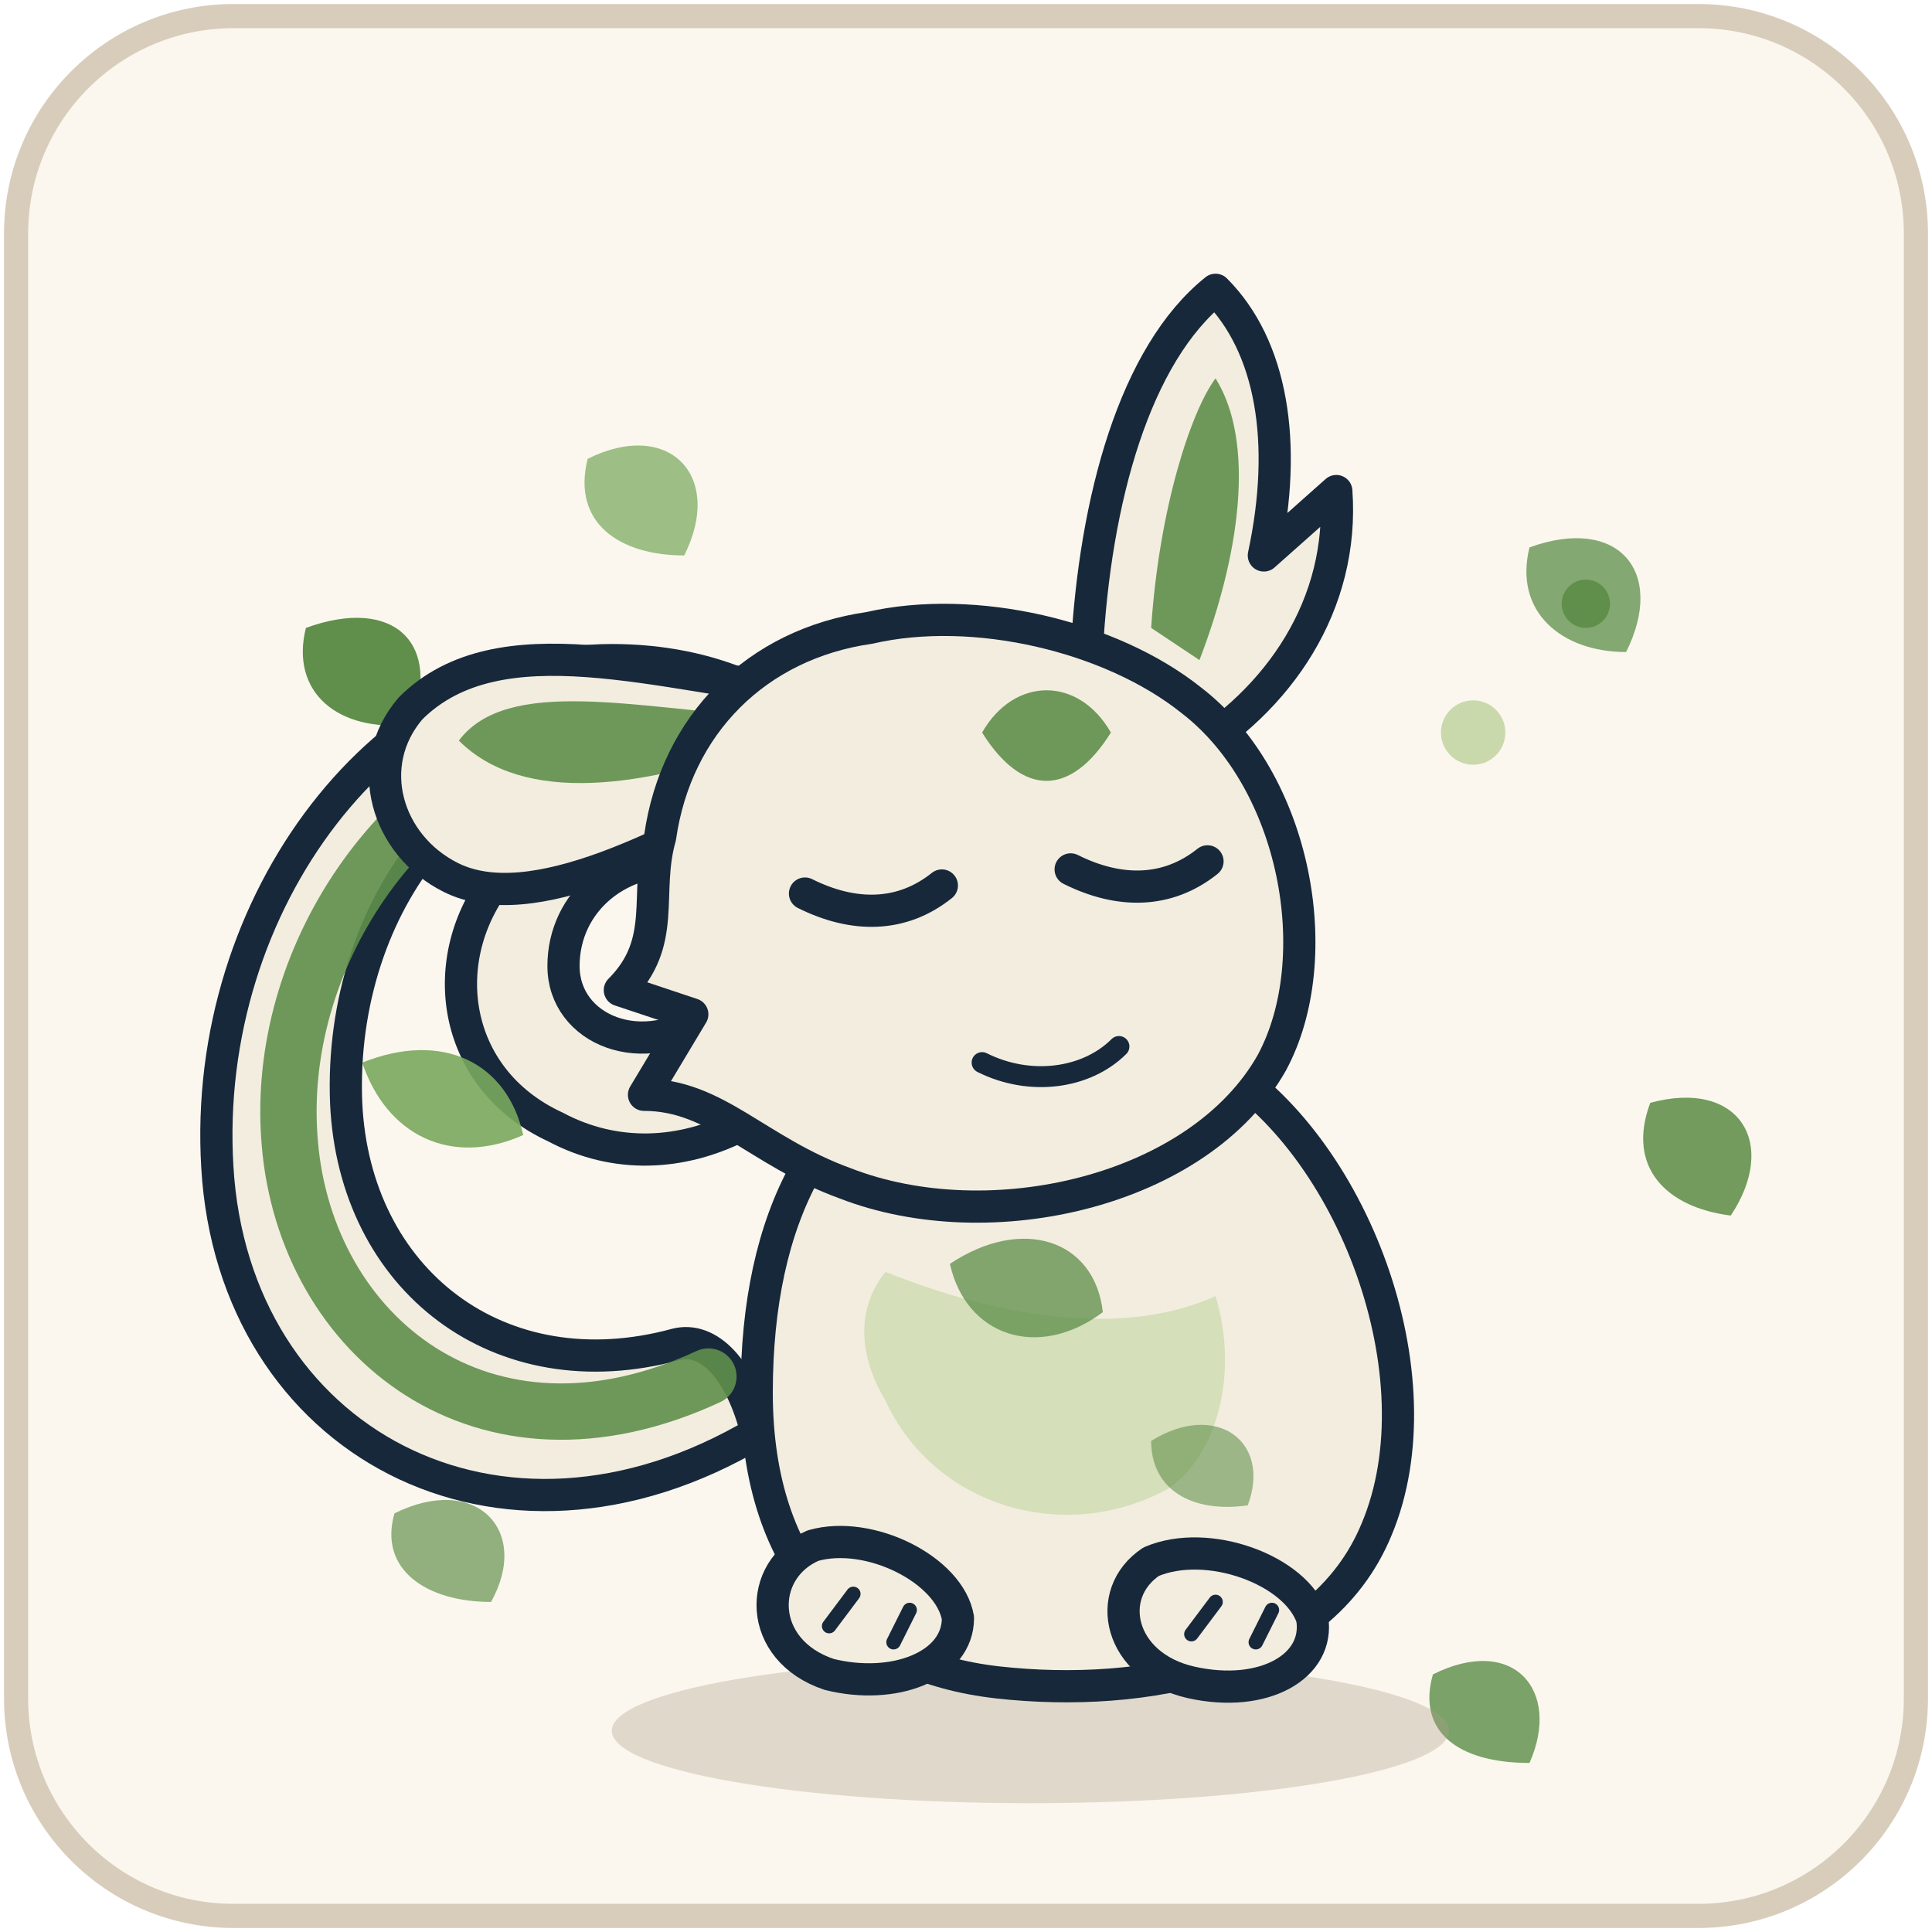
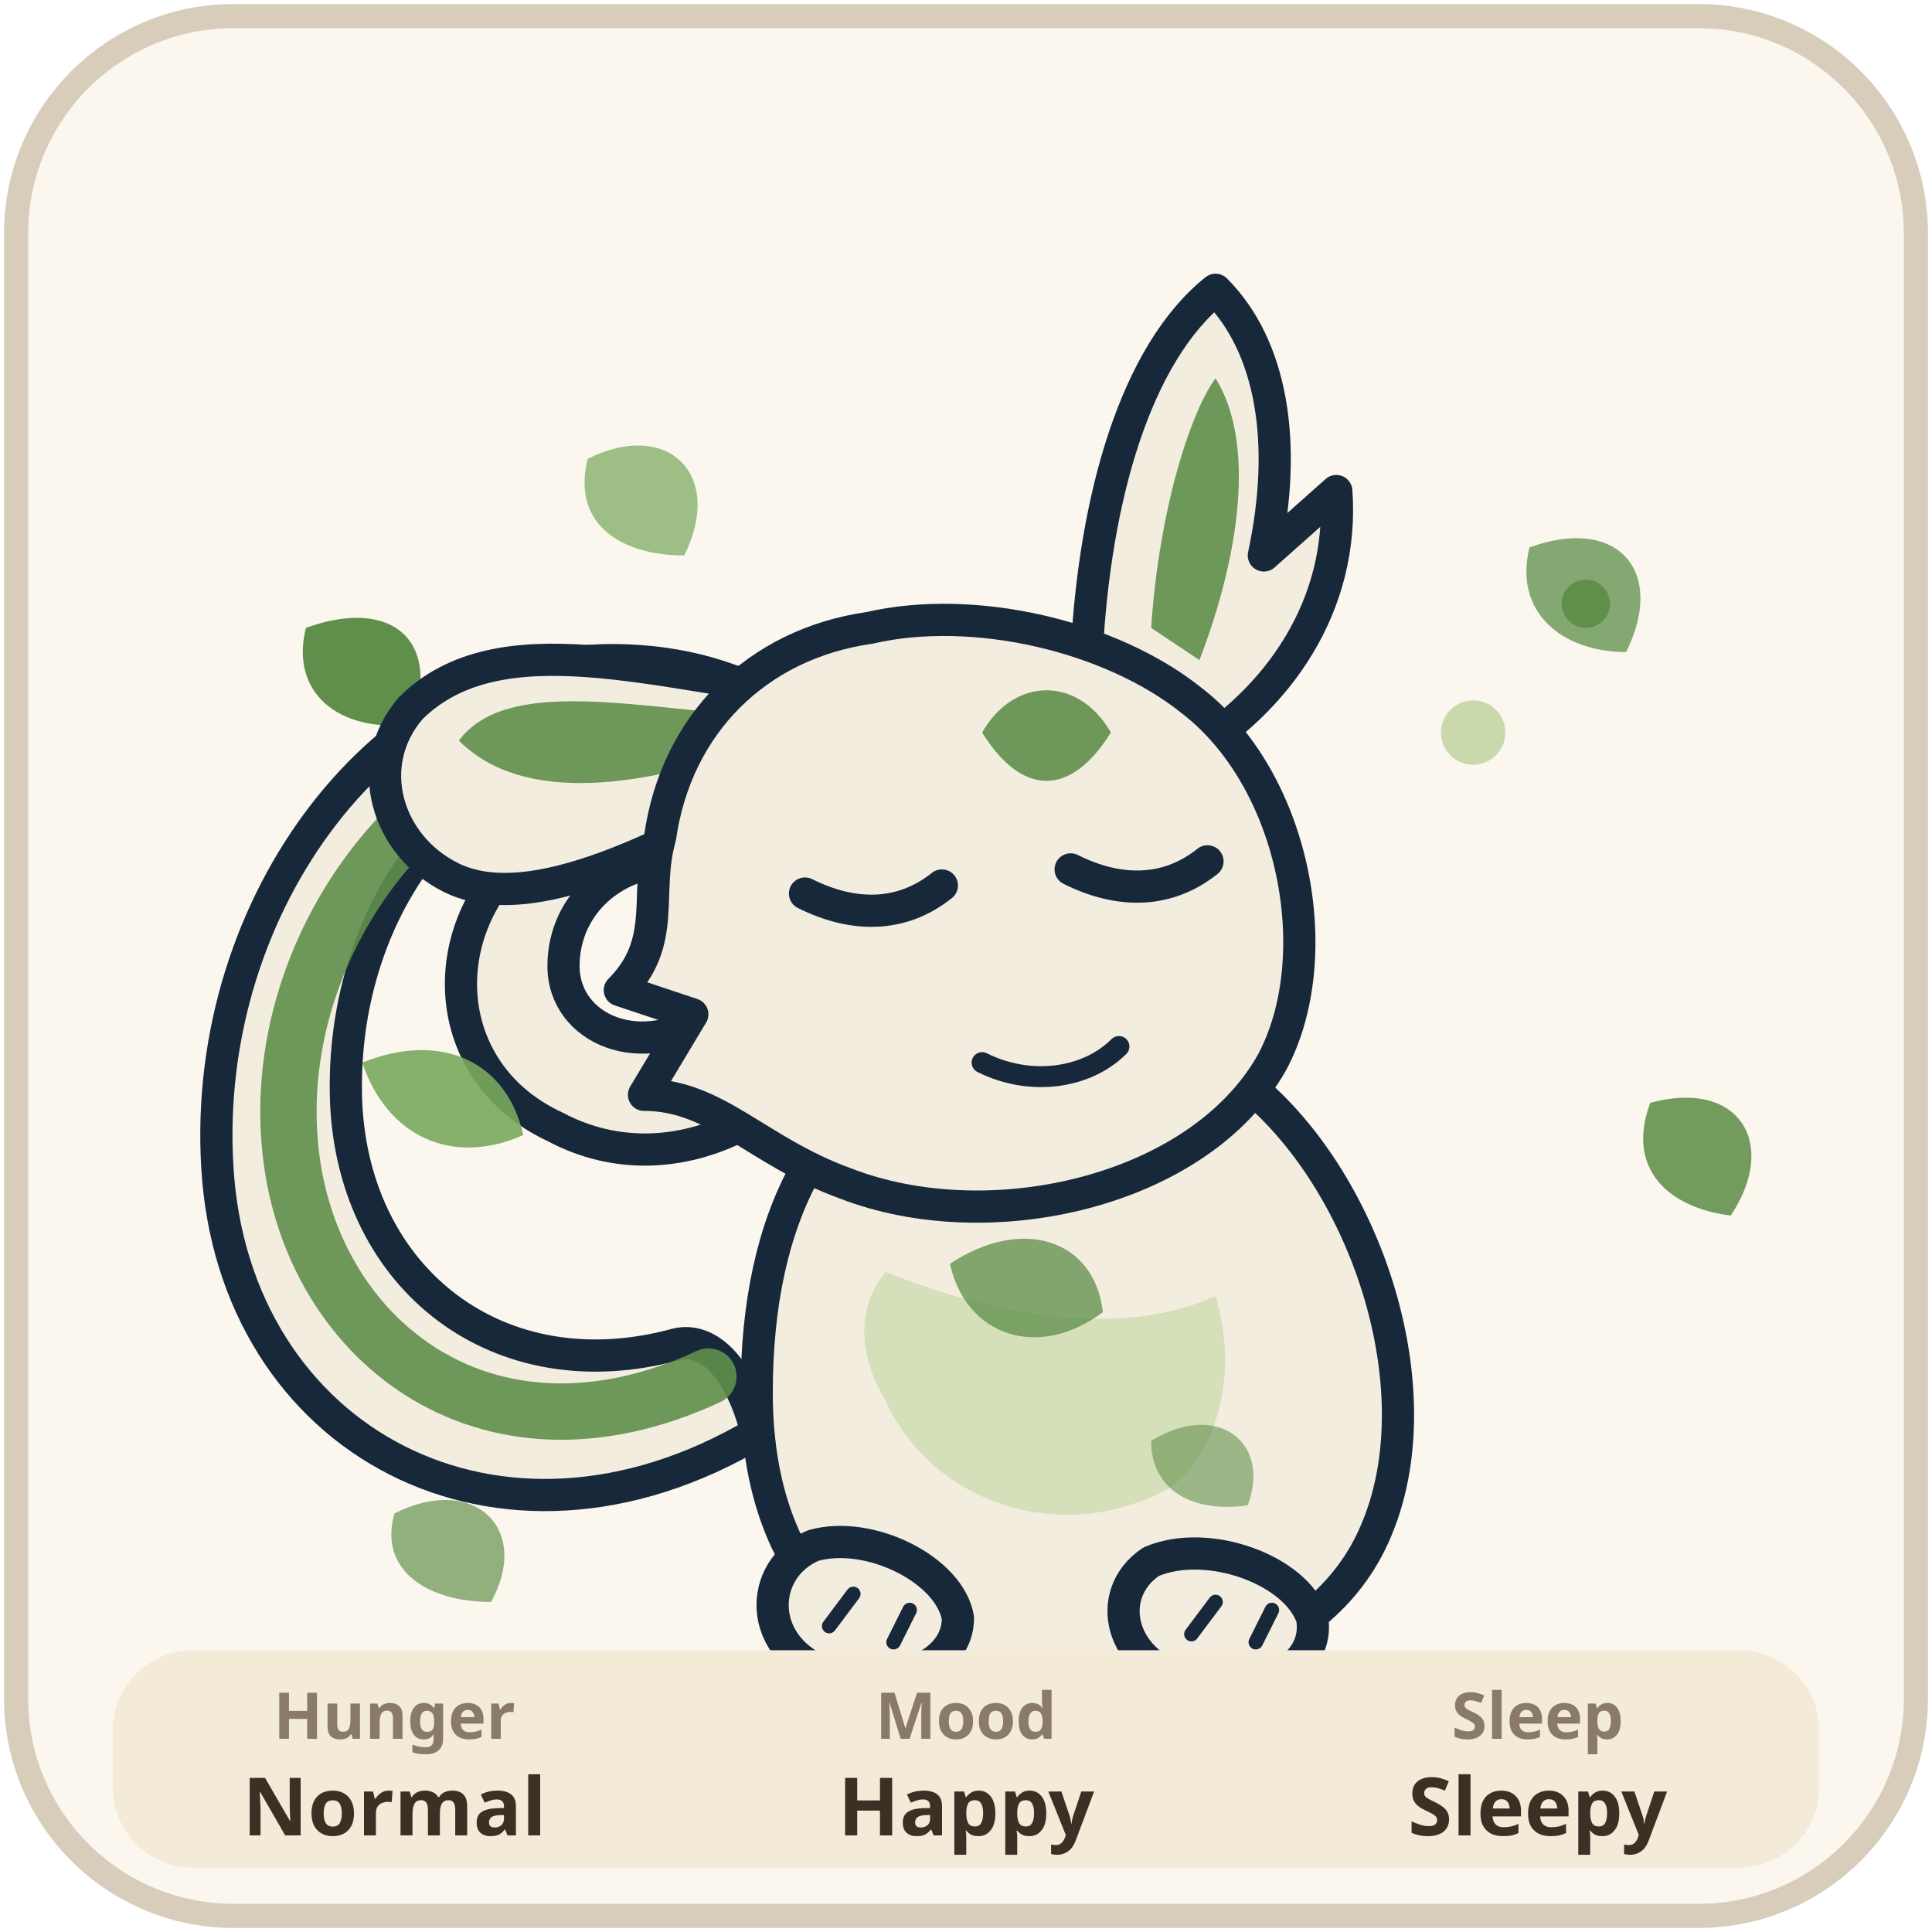
<svg xmlns="http://www.w3.org/2000/svg" viewBox="0 0 240 240" width="240" height="240" role="img" data-prototype-class="earth" data-prototype-stage="adult" data-prototype-mood="happy" data-prototype-hunger="normal" data-prototype-behavior="sleepy" data-prototype-expression="sleepy" data-class-effect-level="adult" data-gitty-class="earth" data-gitty-stage="adult" data-gitty-body="adult" data-gitty-behavior="sleepy" data-gitty-face="sleeping">
  <style> .gitty-character { animation: gitty-breathe 3.8s ease-in-out infinite; transform-box: fill-box; transform-origin: 50% 100%; } .gitty-tail { animation: tail-idle 4.2s ease-in-out infinite; transform-box: fill-box; transform-origin: 80% 80%; } .gitty-eyes { animation: gitty-blink 5.6s ease-in-out infinite; transform-box: fill-box; transform-origin: center; } .stage-hatchling .gitty-ears, .stage-baby .gitty-ears { transform: scale(1.1); transform-box: fill-box; transform-origin: 50% 100%; } .stage-mature .gitty-tail { transform: scale(1.04); transform-box: fill-box; transform-origin: 85% 85%; } .behavior-sleeping .gitty-anatomy, .behavior-hibernating .gitty-anatomy { transform-origin: 50% 100%; } .food-bowl { animation: food-bowl-nudge 2.4s ease-in-out infinite; transform-box: fill-box; transform-origin: center; } .play-ball { animation: play-ball-bounce 1.4s ease-in-out infinite; transform-box: fill-box; transform-origin: center; } .sleep-zzz, .sleep-particle { animation: sleep-float 3s ease-in-out infinite; transform-box: fill-box; transform-origin: center; } .sleep-particle-2 { animation-delay: -1.4s; animation-duration: 3.8s; } @keyframes gitty-breathe { 0%, 100% { transform: translateY(0) scaleY(1); } 50% { transform: translateY(-1px) scaleY(1.012); } } @keyframes gitty-blink { 0%, 44%, 48%, 100% { transform: scaleY(1); } 46% { transform: scaleY(.08); } } @keyframes tail-idle { 0%, 100% { transform: rotate(-1deg); } 50% { transform: rotate(3deg); } } @keyframes food-bowl-nudge { 0%, 70%, 100% { transform: translateX(0); } 82% { transform: translateX(-2px); } } @keyframes play-ball-bounce { 0%, 100% { transform: translateY(0) rotate(-4deg); } 50% { transform: translateY(-7px) rotate(9deg); } } @keyframes sleep-float { 0%, 100% { opacity: .35; transform: translateY(3px); } 50% { opacity: .9; transform: translateY(-5px); } } @media (prefers-reduced-motion: reduce) { .gitty-character, .gitty-tail, .gitty-eyes, .earth-leaf, .water-bubble, .water-drop, .air-wind, .air-spark, .fire-flame, .fire-ember, .psy-particle, .psy-character, .psy-shadow, .food-bowl, .play-ball, .sleep-zzz, .sleep-particle { animation: none !important; } } .class-earth .gitty-tail { animation-duration: 5.8s; } .earth-leaf { animation: earth-leaf-drift 6.4s ease-in-out infinite; transform-box: fill-box; transform-origin: center; } .leaf-2 { animation-duration: 7.8s; animation-delay: -2.1s; opacity: .76; } .leaf-3 { animation-duration: 5.9s; animation-delay: -4.2s; opacity: .88; } .leaf-4 { animation-duration: 8.6s; animation-delay: -1.3s; opacity: .68; } .leaf-5 { animation-duration: 7.1s; animation-delay: -5.4s; opacity: .82; } .leaf-6 { animation-duration: 9.2s; animation-delay: -3.2s; opacity: .72; } .leaf-7 { animation-duration: 7.5s; animation-delay: -1.7s; } .leaf-8 { animation-duration: 6.7s; animation-delay: -4.8s; } .leaf-9 { animation-duration: 8.2s; animation-delay: -2.6s; } @keyframes earth-leaf-drift { 0%, 100% { transform: translate(0, -4px) rotate(-8deg); } 50% { transform: translate(8px, 10px) rotate(24deg); } } </style>
  <rect x="2" y="2" width="236" height="236" rx="27" fill="#fbf7ee" stroke="#d8cdbb" stroke-width="3" />
  <g class="class-earth behavior-sleepy">
    <g data-effect-tier="adult">
      <g fill="#5f8f4a">
        <path class="earth-leaf leaf-1" data-effect-element="leaf" d="M38 78 C49 74 55 80 51 90 C42 91 36 86 38 78Z" />
        <path class="earth-leaf leaf-2" data-effect-element="leaf" d="M190 68 C201 64 207 71 202 81 C194 81 188 76 190 68Z" />
        <path class="earth-leaf leaf-3" data-effect-element="leaf" d="M205 137 C216 134 221 142 215 151 C207 150 202 145 205 137Z" />
        <path class="earth-leaf leaf-4" data-effect-element="leaf" d="M49 188 C59 183 66 190 61 199 C53 199 47 195 49 188Z" />
        <path class="earth-leaf leaf-5" data-effect-element="leaf" d="M178 208 C188 203 194 210 190 219 C181 219 176 215 178 208Z" />
      </g>
    </g>
    <ellipse class="gitty-shadow" cx="128" cy="215" rx="52" ry="9" fill="#ad9e88" opacity=".34" />
    <g class="stage-adult" data-anatomy-stage="adult">
      <g class="gitty-character">
        <g class="gitty-tail">
          <path data-anatomy-part="tail" d="M94 178 C62 197 29 179 27 145 C25 112 48 82 76 82 C101 82 116 101 108 121 C102 138 84 148 69 140 C56 134 54 119 62 109 C68 102 79 101 86 107 C77 106 70 112 70 120 C70 128 80 132 88 126 C101 116 96 97 79 94 C59 91 42 112 43 137 C44 159 62 173 84 167 C88 166 92 170 94 178Z" fill="#f3eddf" stroke="#17283b" stroke-width="4" stroke-linecap="round" stroke-linejoin="round" />
          <g class="stage-class-markings stage-class-markings-adult" opacity="0.9">
            <path d="M88 171 C60 184 38 166 36 142 C34 119 50 96 71 91" fill="none" stroke="#5f8f4a" stroke-width="7" stroke-linecap="round" />
            <path d="M45 132 C55 128 63 132 65 141 C56 145 48 141 45 132Z" fill="#79a85d" />
          </g>
        </g>
        <g class="gitty-body">
          <path data-anatomy-part="body" d="M118 130 C102 136 94 151 94 173 C94 195 106 207 124 209 C142 211 164 207 171 190 C179 171 168 142 151 132 C141 126 128 126 118 130Z" fill="#f3eddf" stroke="#17283b" stroke-width="4" stroke-linecap="round" stroke-linejoin="round" />
          <path d="M110 174 C116 187 132 192 145 185 C151 181 154 171 151 161 C140 166 125 164 110 158 C106 163 107 169 110 174Z" fill="#c9d9ac" opacity=".72" />
          <g class="stage-class-markings stage-class-markings-adult" opacity="0.9">
            <path d="M118 157 C127 151 136 154 137 163 C129 169 120 166 118 157Z" fill="#5f8f4a" opacity=".85" />
            <path d="M143 179 C151 174 158 179 155 187 C148 188 143 185 143 179Z" fill="#5f8f4a" opacity=".65" />
          </g>
        </g>
        <g class="gitty-ears">
          <path data-anatomy-part="left-ear" d="M101 86 C82 84 62 77 51 88 C45 95 48 105 56 109 C66 114 83 105 99 96 C105 92 106 87 101 86Z" fill="#f3eddf" stroke="#17283b" stroke-width="4" stroke-linecap="round" stroke-linejoin="round" />
          <path data-anatomy-part="right-ear" d="M135 81 C136 62 141 44 151 36 C158 43 160 55 157 69 L166 61 C167 75 159 87 147 94 C139 98 134 91 135 81Z" fill="#f3eddf" stroke="#17283b" stroke-width="4" stroke-linecap="round" stroke-linejoin="round" />
          <g class="stage-class-markings stage-class-markings-adult" opacity="0.9">
            <path d="M95 89 C79 88 63 84 57 92 C65 100 80 98 96 92Z" fill="#5f8f4a" />
            <path d="M143 78 C144 63 148 51 151 47 C156 55 154 69 149 82Z" fill="#5f8f4a" />
          </g>
        </g>
        <g class="gitty-head">
          <path data-anatomy-part="head" d="M108 78 C94 80 84 90 82 104 C80 111 83 117 77 123 L86 126 L80 136 C89 136 94 143 105 147 C123 154 149 148 158 132 C165 119 161 97 148 87 C138 79 121 75 108 78Z" fill="#f3eddf" stroke="#17283b" stroke-width="4" stroke-linecap="round" stroke-linejoin="round" />
          <g class="stage-class-markings stage-class-markings-adult" opacity="0.9">
            <path d="M122 91 C126 84 134 84 138 91 C133 99 127 99 122 91Z" fill="#5f8f4a" />
          </g>
          <g>
            <g class="gitty-face face-sleepy">
              <path d="M100 111 C106 114 112 114 117 110 M133 108 C139 111 145 111 150 107" fill="none" stroke="#17283b" stroke-width="4" stroke-linecap="round" />
              <path d="M122 132 C128 135 135 134 139 130" fill="none" stroke="#17283b" stroke-width="2.6" stroke-linecap="round" />
            </g>
          </g>
        </g>
        <g class="gitty-paws">
          <path data-anatomy-part="left-paw" d="M101 192 C94 195 94 205 103 208 C111 210 119 207 119 201 C118 195 108 190 101 192Z" fill="#f3eddf" stroke="#17283b" stroke-width="4" stroke-linecap="round" stroke-linejoin="round" />
          <path data-anatomy-part="right-paw" d="M143 194 C137 198 139 207 148 209 C157 211 164 207 163 201 C161 195 150 191 143 194Z" fill="#f3eddf" stroke="#17283b" stroke-width="4" stroke-linecap="round" stroke-linejoin="round" />
          <path d="M103 202 L106 198 M111 204 L113 200 M148 203 L151 199 M156 204 L158 200" stroke="#17283b" stroke-width="1.8" stroke-linecap="round" />
        </g>
      </g>
    </g>
    <circle class="sleep-particle" cx="183" cy="91" r="4" fill="#c9d9ac" />
    <circle class="sleep-particle sleep-particle-2" cx="197" cy="75" r="3" fill="#5f8f4a" />
    <g data-effect-tier="adult">
      <path class="earth-leaf leaf-6" data-effect-element="leaf" d="M73 57 C83 52 90 59 85 69 C77 69 71 65 73 57Z" fill="#79a85d" />
    </g>
  </g>
+   <g class="gitty-status-labels" data-gitty-status-labels="hunger mood sleep">
+     <rect x="14" y="205" width="212" height="27" rx="10" fill="#f3ead7" />
+     <text x="49" y="216" text-anchor="middle" fill="#8a7a68" font-family="ui-rounded, system-ui, sans-serif" font-size="8" font-weight="700">Hunger</text>
+     <text x="49" y="228" text-anchor="middle" fill="#3d2f24" font-family="ui-rounded, system-ui, sans-serif" font-size="10" font-weight="700">Normal</text>
+     <text x="120" y="216" text-anchor="middle" fill="#8a7a68" font-family="ui-rounded, system-ui, sans-serif" font-size="8" font-weight="700">Mood</text>
+     <text x="120" y="228" text-anchor="middle" fill="#3d2f24" font-family="ui-rounded, system-ui, sans-serif" font-size="10" font-weight="700">Happy</text>
+     <text x="191" y="216" text-anchor="middle" fill="#8a7a68" font-family="ui-rounded, system-ui, sans-serif" font-size="8" font-weight="700">Sleep</text>
+     <text x="191" y="228" text-anchor="middle" fill="#3d2f24" font-family="ui-rounded, system-ui, sans-serif" font-size="10" font-weight="700">Sleepy</text>
+   </g>
</svg>
